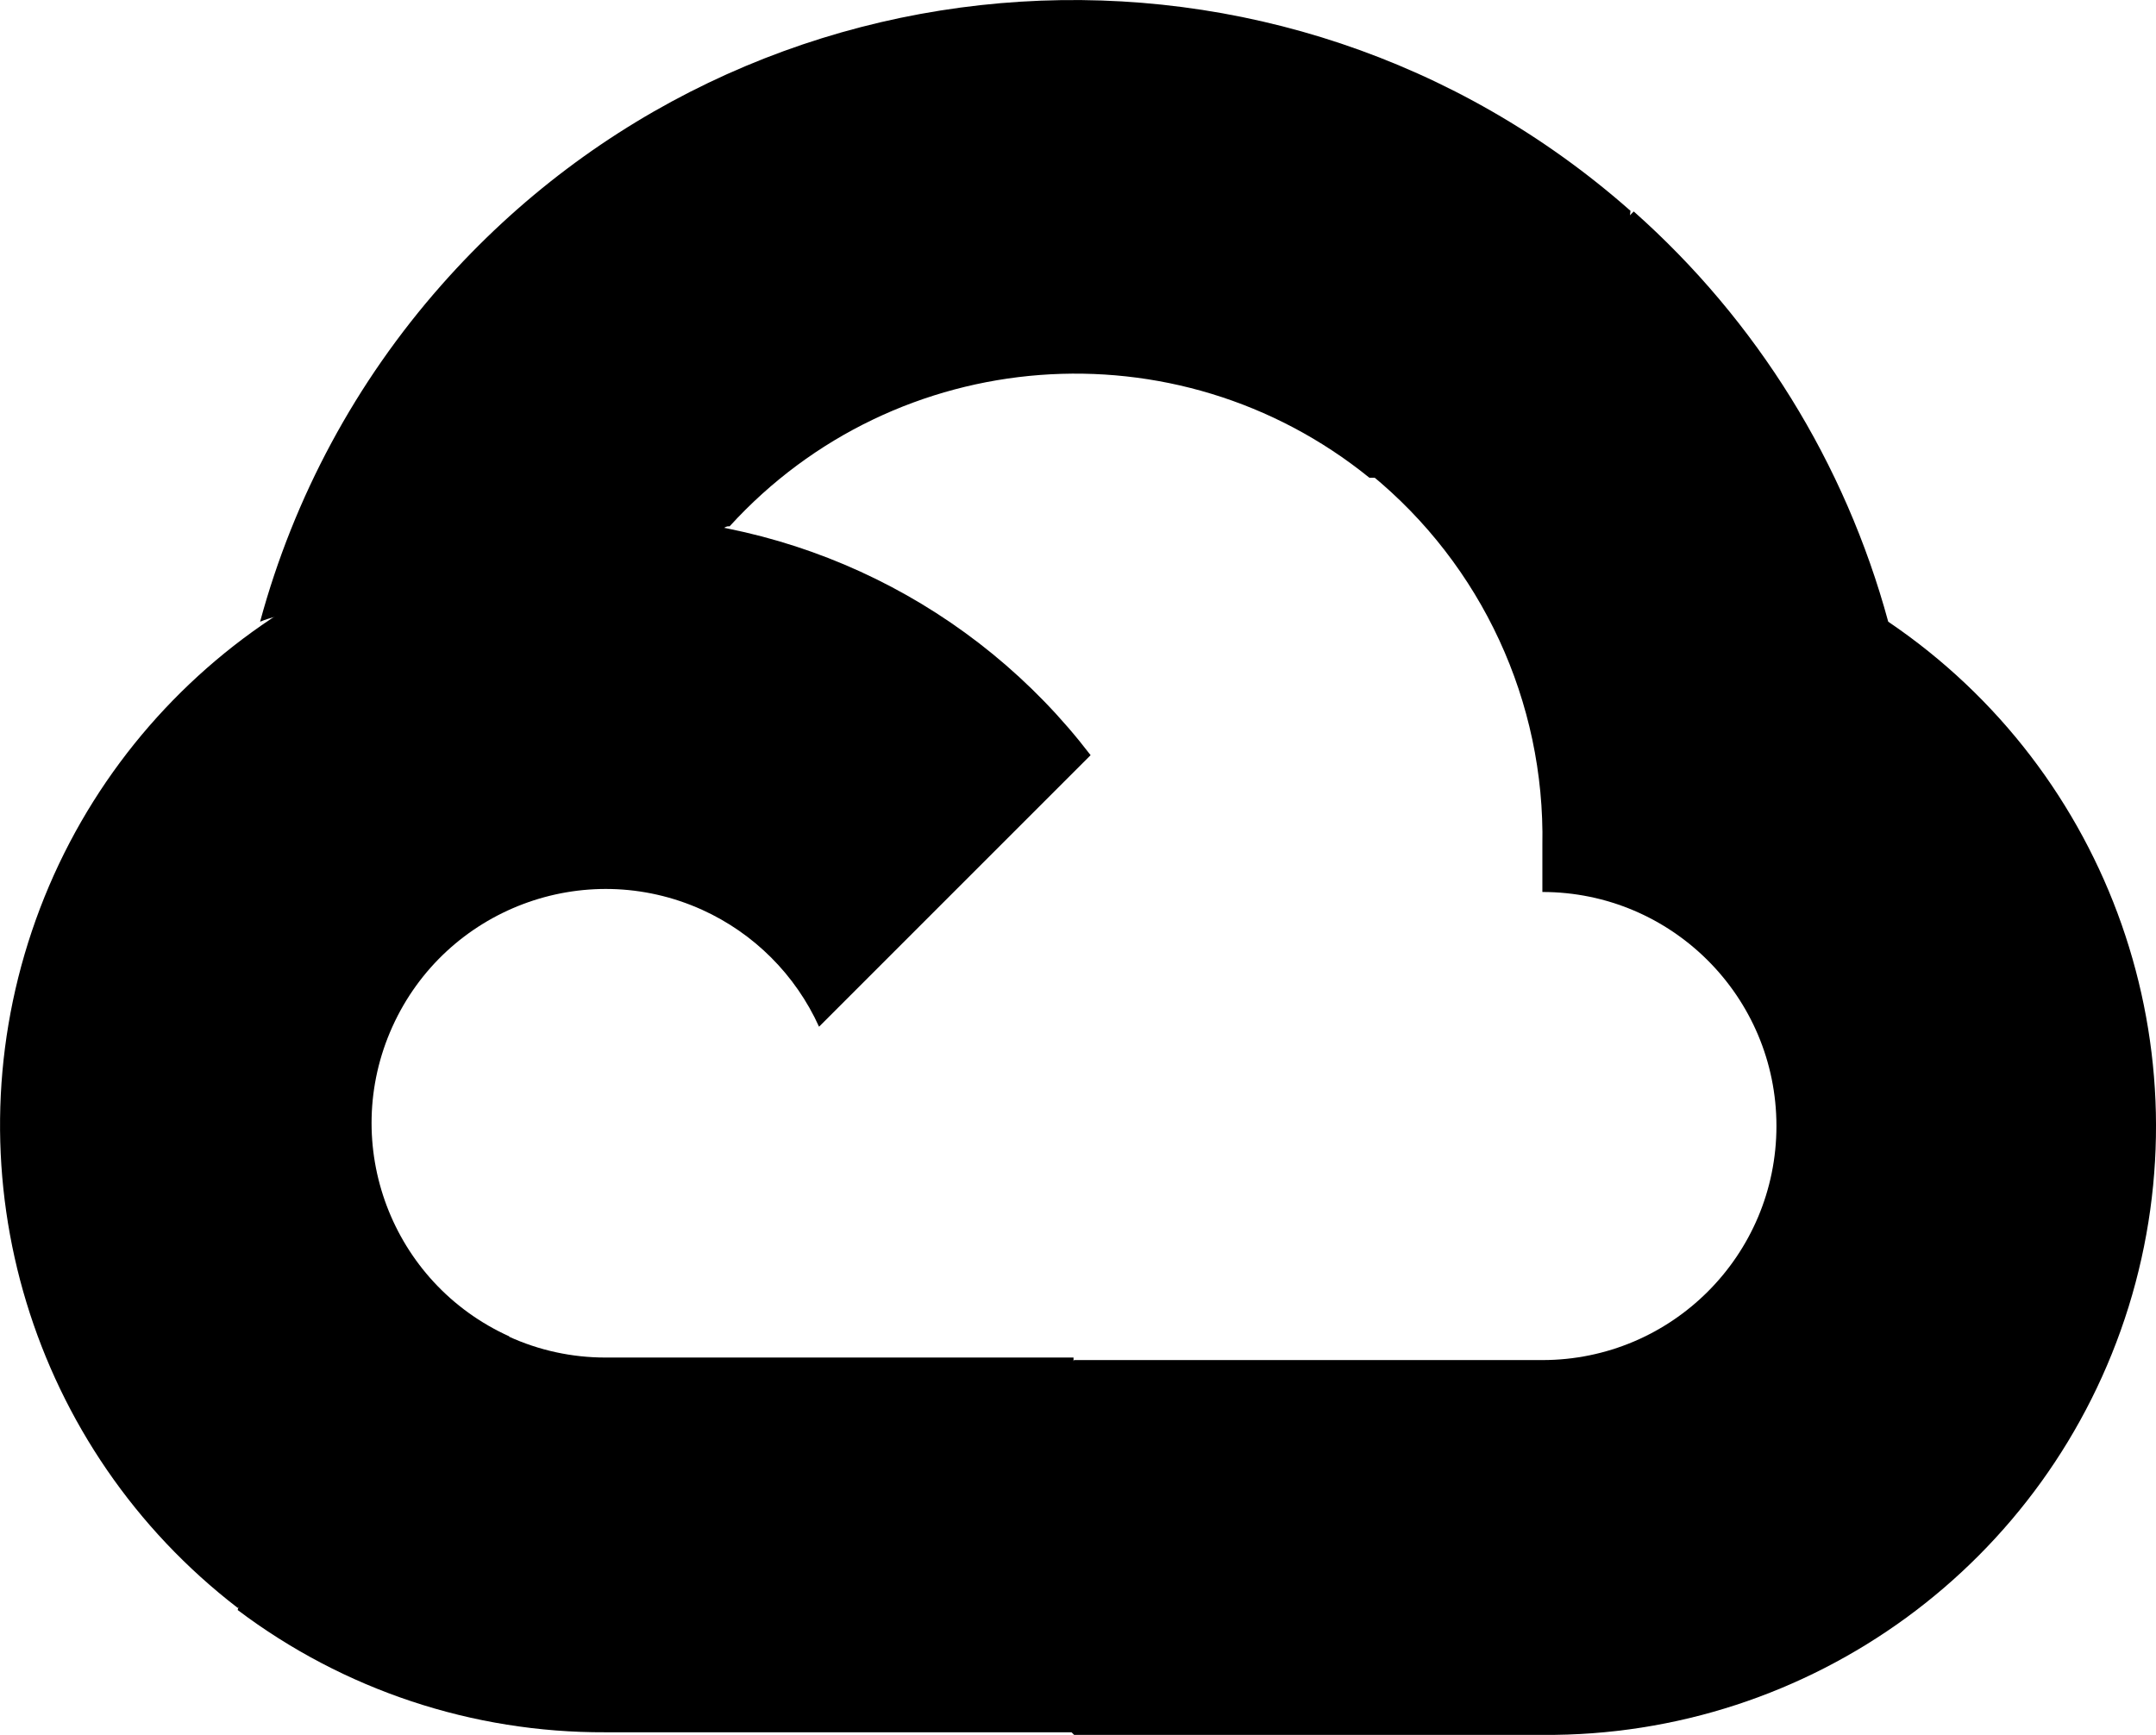
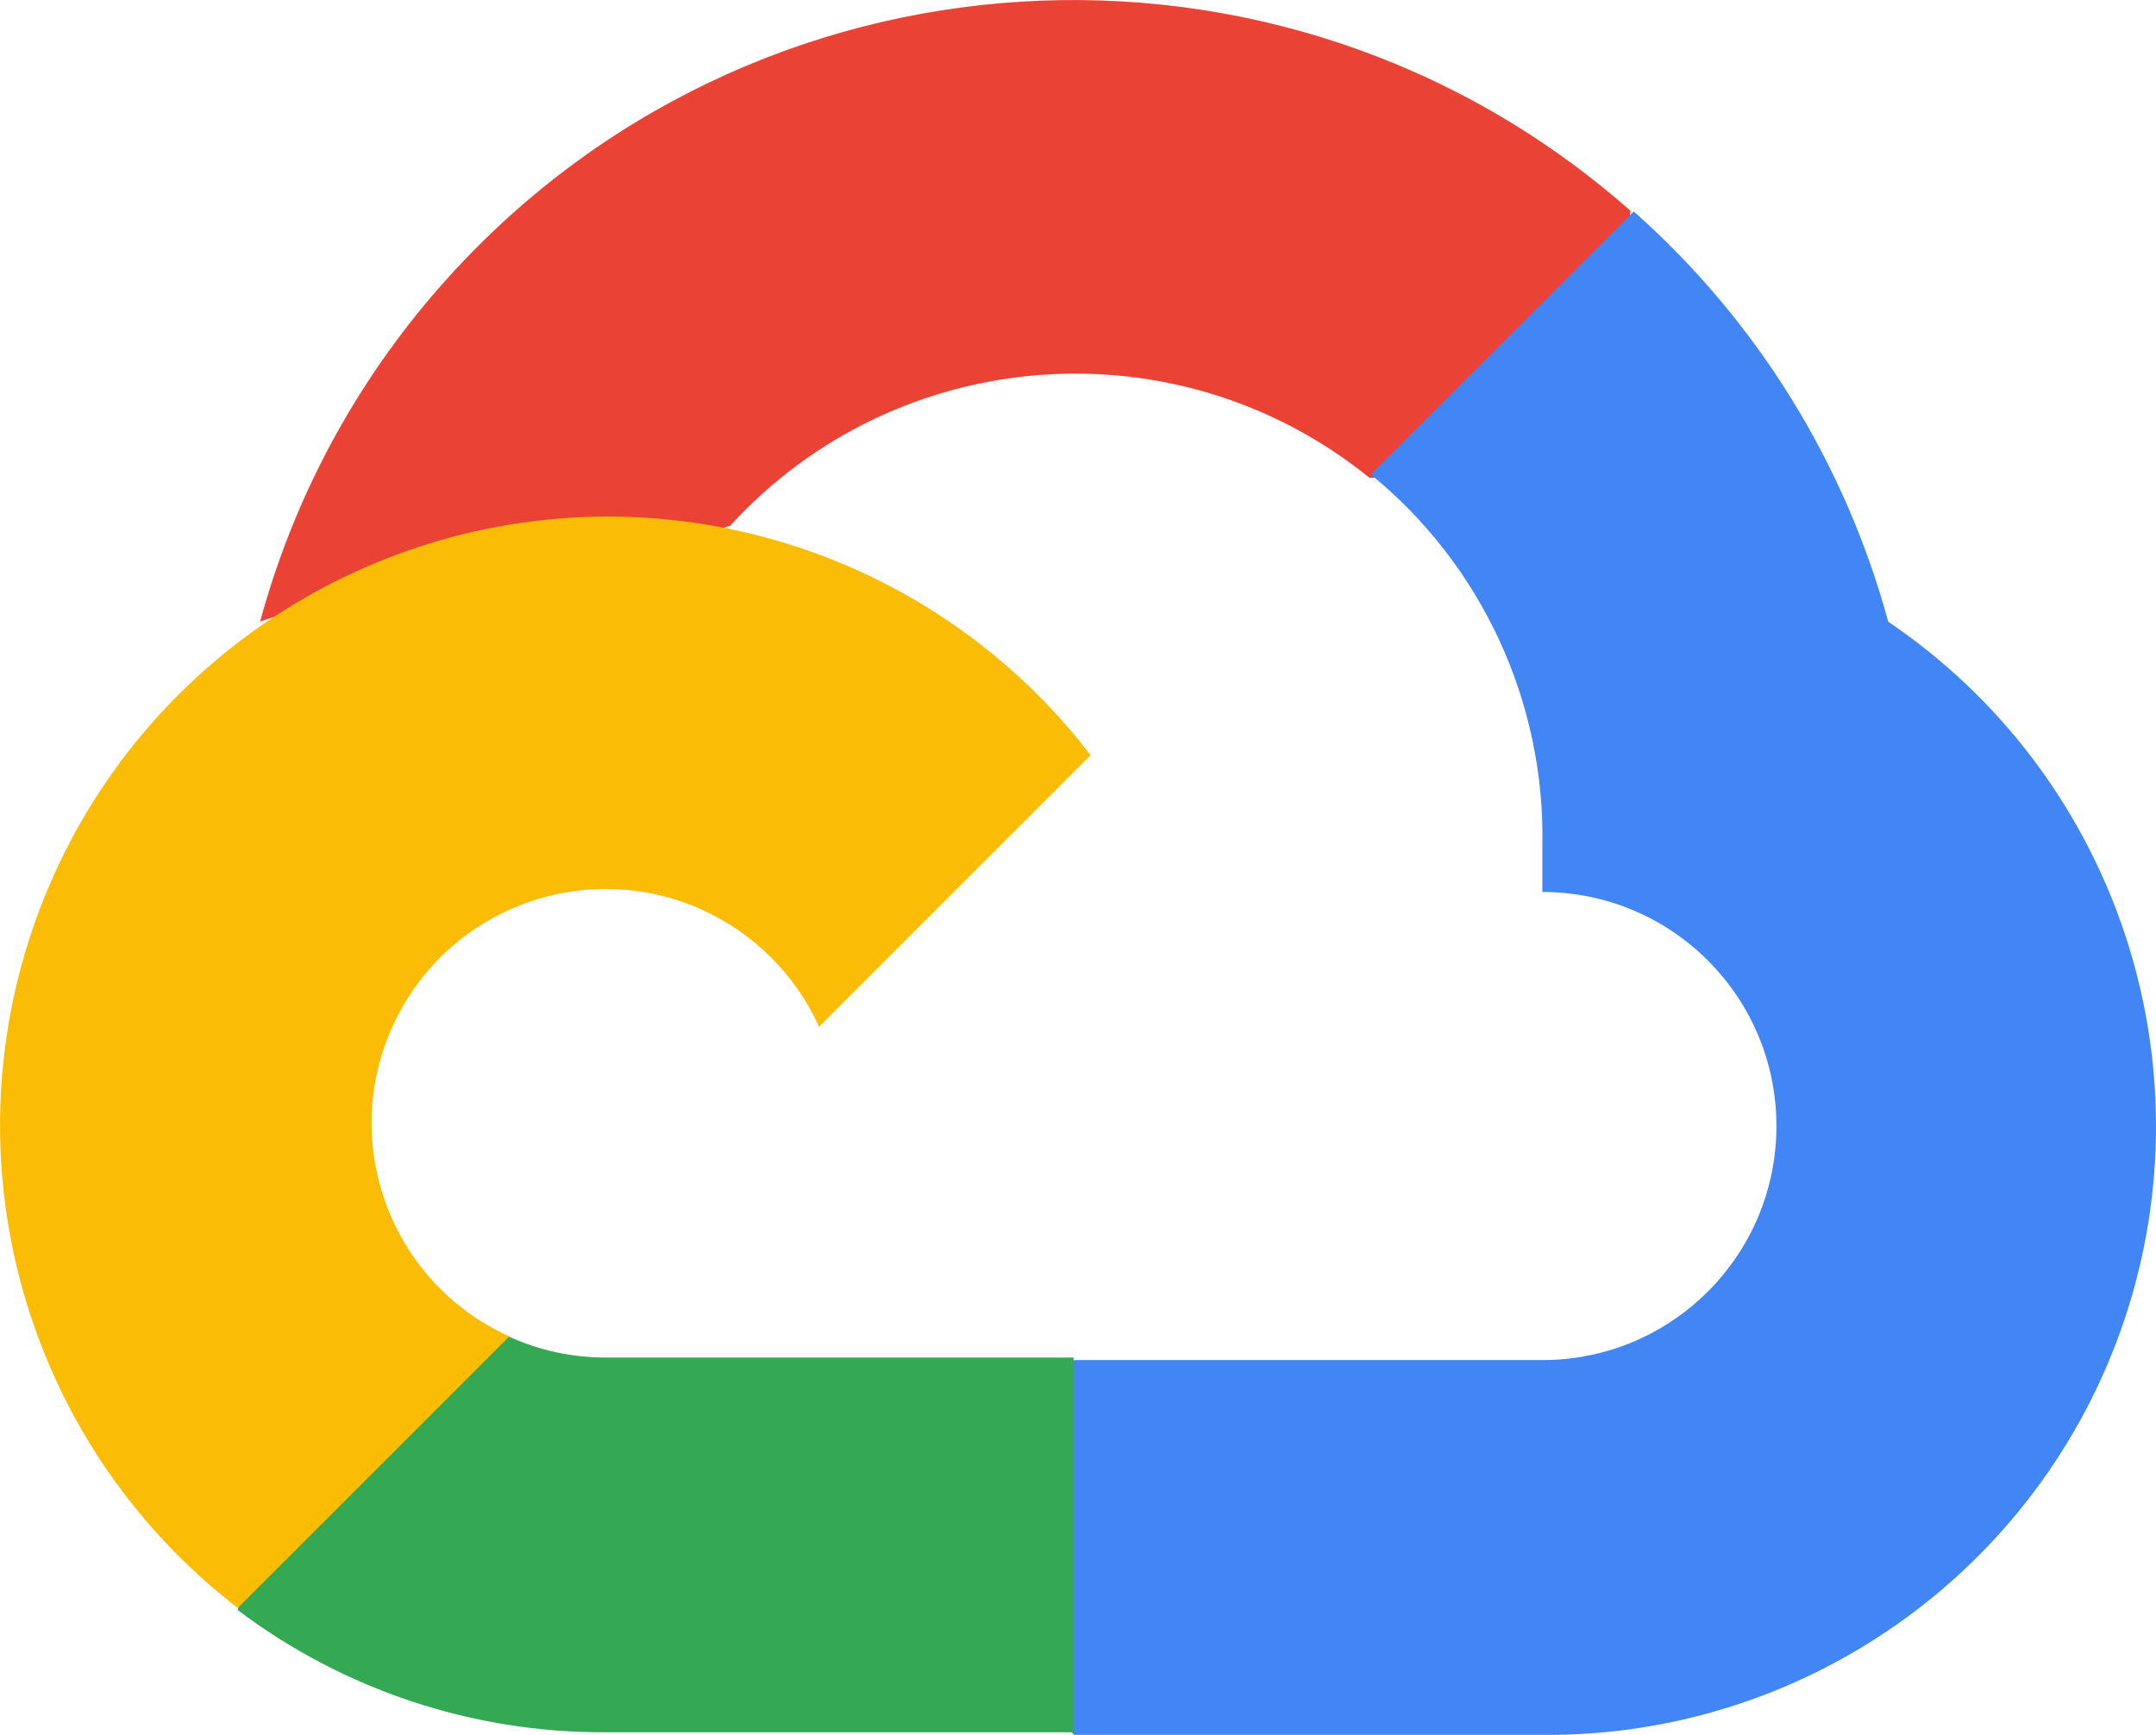
<svg xmlns="http://www.w3.org/2000/svg" version="1.1" id="Layer_1" x="0px" y="0px" viewBox="0 0 2385.7 1919.9" style="enable-background:new 0 0 2385.7 1919.9;" xml:space="preserve">
  <style type="text/css">
	.st0{fill:#EA4335;}
	.st1{fill:#4285F4;}
	.st2{fill:#34A853;}
	.st3{fill:#FBBC05;}
</style>
  <g>
-     <path className="st0" d="M1513.8,528.7h72.8l207.4-207.4l10.2-88c-385.9-340.6-975-303.9-1315.6,82C393.9,422.5,325.2,550,287.8,688   c23.1-9.5,48.7-11,72.8-4.4l414.7-68.4c0,0,21.1-34.9,32-32.7c184.5-202.6,495-226.2,708-53.8H1513.8z" />
-     <path className="st1" d="M2089.4,688c-47.7-175.5-145.5-333.3-281.6-454l-291,291c122.9,100.4,192.9,251.7,189.9,410.4v51.7   c143.1,0,259,116,259,259c0,143.1-116,259-259,259h-518.1l-51.7,52.4v310.7l51.7,51.7h518.1c297,2.3,560.5-190.2,648.7-473.8   C2443.4,1162.4,2335.4,854.4,2089.4,688L2089.4,688z" />
-     <path className="st2" d="M669.8,1917h518.1v-414.7H669.8c-36.9,0-73.4-7.9-107-23.3l-72.8,22.5l-208.8,207.4l-18.2,72.8   C380.1,1870.1,523,1917.6,669.8,1917L669.8,1917z" />
-     <path className="st3" d="M669.8,571.6c-287.8,1.7-542.7,186-634.5,458.7c-91.8,272.7-0.3,573.7,227.8,749.1l300.5-300.5   c-130.4-58.9-188.3-212.3-129.4-342.7c58.9-130.4,212.3-188.3,342.7-129.4c57.4,26,103.4,72,129.4,129.4l300.5-300.5   C1078.9,668.6,880.2,570.9,669.8,571.6L669.8,571.6z" />
+     <path class="st0" d="M1513.8,528.7h72.8l207.4-207.4l10.2-88c-385.9-340.6-975-303.9-1315.6,82C393.9,422.5,325.2,550,287.8,688   c23.1-9.5,48.7-11,72.8-4.4l414.7-68.4c0,0,21.1-34.9,32-32.7c184.5-202.6,495-226.2,708-53.8H1513.8z" />
+     <path class="st1" d="M2089.4,688c-47.7-175.5-145.5-333.3-281.6-454l-291,291c122.9,100.4,192.9,251.7,189.9,410.4v51.7   c143.1,0,259,116,259,259c0,143.1-116,259-259,259h-518.1l-51.7,52.4v310.7l51.7,51.7h518.1c297,2.3,560.5-190.2,648.7-473.8   C2443.4,1162.4,2335.4,854.4,2089.4,688L2089.4,688z" />
+     <path class="st2" d="M669.8,1917h518.1v-414.7H669.8c-36.9,0-73.4-7.9-107-23.3l-72.8,22.5l-208.8,207.4l-18.2,72.8   C380.1,1870.1,523,1917.6,669.8,1917L669.8,1917z" />
+     <path class="st3" d="M669.8,571.6c-287.8,1.7-542.7,186-634.5,458.7c-91.8,272.7-0.3,573.7,227.8,749.1l300.5-300.5   c-130.4-58.9-188.3-212.3-129.4-342.7c58.9-130.4,212.3-188.3,342.7-129.4c57.4,26,103.4,72,129.4,129.4l300.5-300.5   C1078.9,668.6,880.2,570.9,669.8,571.6L669.8,571.6z" />
  </g>
</svg>
